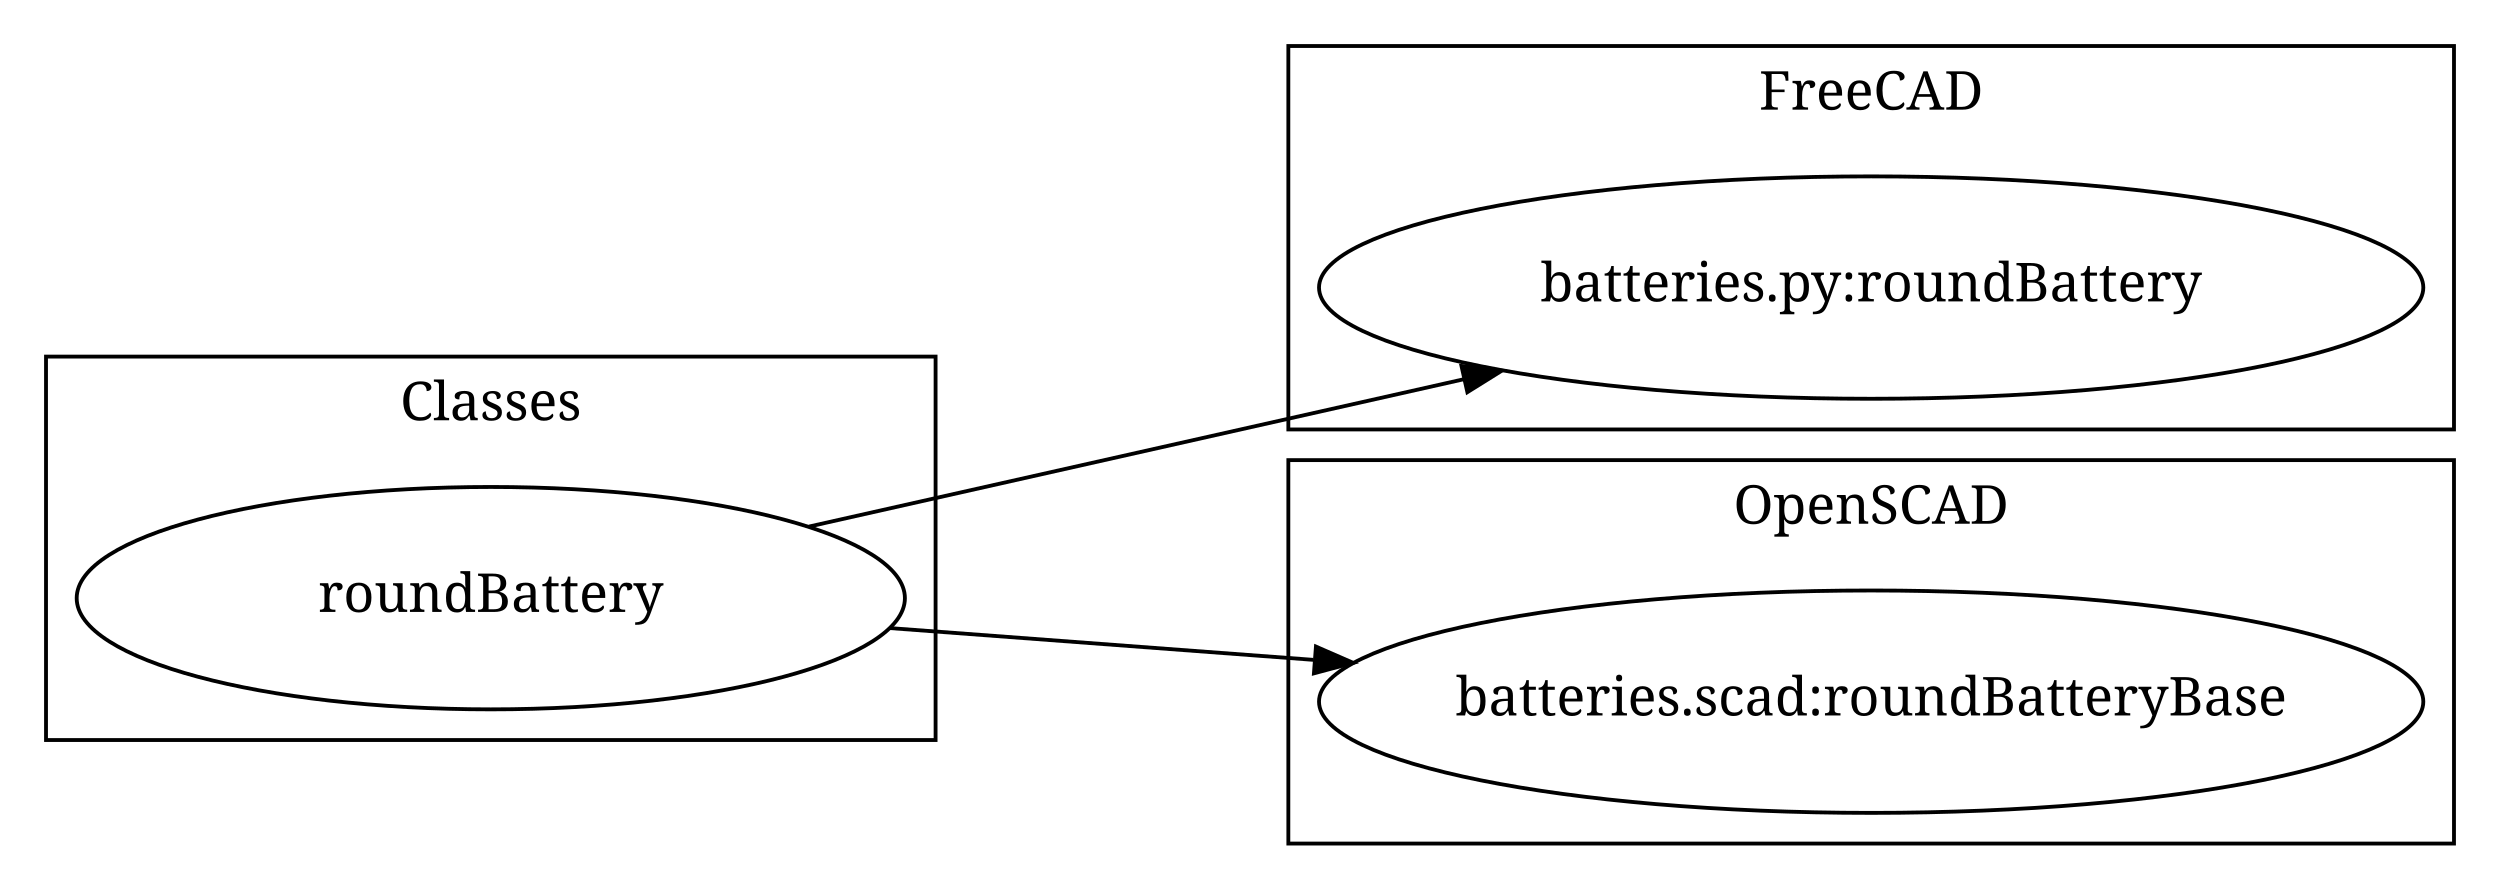
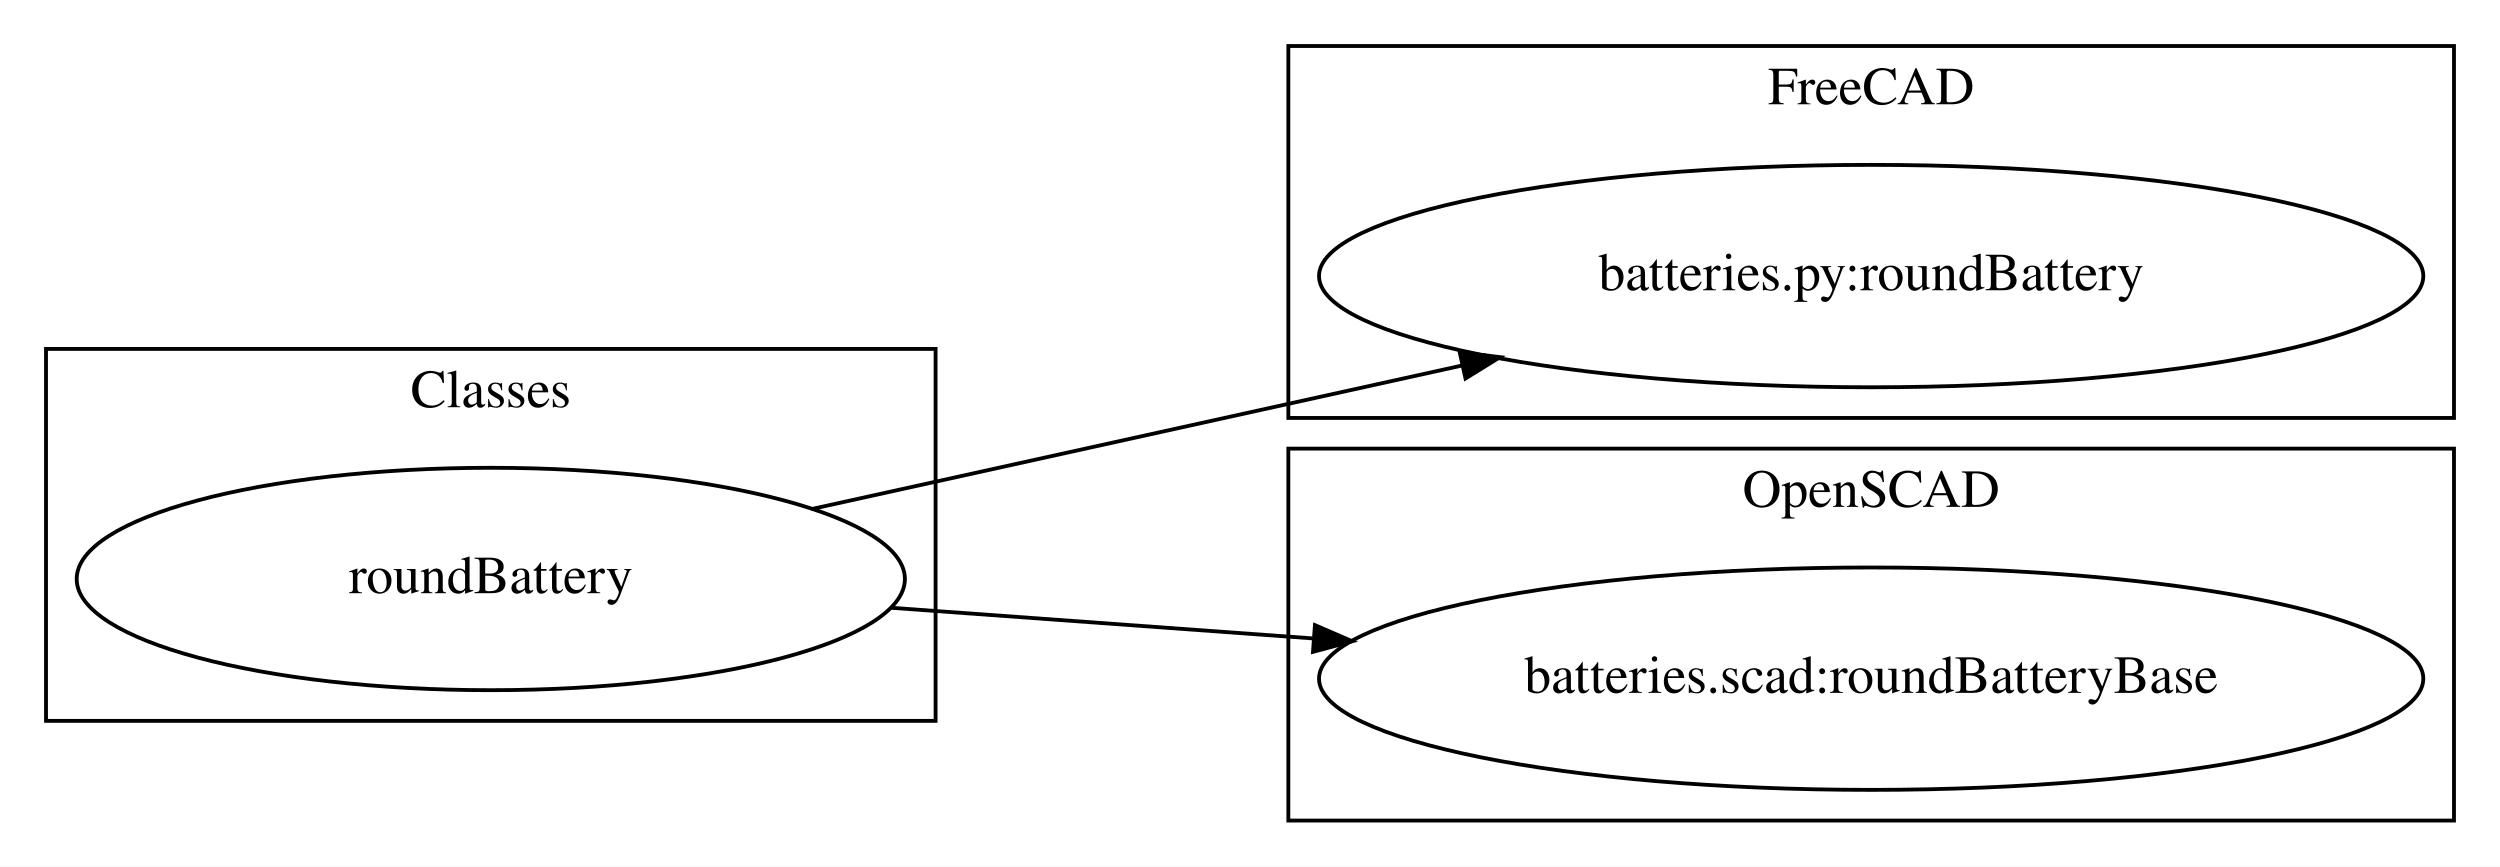
- <svg xmlns="http://www.w3.org/2000/svg" width="652pt" height="232pt" viewBox="0.00 0.00 652.00 232.00">
-   <g id="graph1" class="graph" transform="scale(1 1) rotate(0) translate(4 228)">
-     <polygon fill="white" stroke="white" points="-4,5 -4,-228 649,-228 649,5 -4,5" />
-     <g id="graph2" class="cluster">
-       <polygon fill="none" stroke="black" points="8,-35 8,-135 240,-135 240,-35 8,-35" />
-       <text text-anchor="middle" x="124" y="-118.4" font-family="Times Roman,serif" font-size="14.00">Classes</text>
+ <svg xmlns="http://www.w3.org/2000/svg" width="652pt" height="226pt" viewBox="0.00 0.00 652.00 226.00">
+   <g id="graph0" class="graph" transform="scale(1 1) rotate(0) translate(4 222)">
+     <polygon fill="white" stroke="none" points="-4,4 -4,-222 648,-222 648,4 -4,4" />
+     <g id="clust1" class="cluster">
+       <polygon fill="none" stroke="black" points="8,-34 8,-131 240,-131 240,-34 8,-34" />
+       <text text-anchor="middle" x="124" y="-115.8" font-family="Times,serif" font-size="14.00">Classes</text>
    </g>
-     <g id="graph4" class="cluster">
-       <polygon fill="none" stroke="black" points="332,-116 332,-216 636,-216 636,-116 332,-116" />
-       <text text-anchor="middle" x="484" y="-199.4" font-family="Times Roman,serif" font-size="14.00">FreeCAD</text>
+     <g id="clust3" class="cluster">
+       <polygon fill="none" stroke="black" points="332,-113 332,-210 636,-210 636,-113 332,-113" />
+       <text text-anchor="middle" x="484" y="-194.8" font-family="Times,serif" font-size="14.00">FreeCAD</text>
    </g>
-     <g id="graph5" class="cluster">
-       <polygon fill="none" stroke="black" points="332,-8 332,-108 636,-108 636,-8 332,-8" />
-       <text text-anchor="middle" x="484" y="-91.4" font-family="Times Roman,serif" font-size="14.00">OpenSCAD</text>
+     <g id="clust4" class="cluster">
+       <polygon fill="none" stroke="black" points="332,-8 332,-105 636,-105 636,-8 332,-8" />
+       <text text-anchor="middle" x="484" y="-89.8" font-family="Times,serif" font-size="14.00">OpenSCAD</text>
+     </g>
+     <g id="node1" class="node">
+       <ellipse fill="none" stroke="black" cx="124" cy="-71" rx="108" ry="29" />
+       <text text-anchor="middle" x="124" y="-67.3" font-family="Times,serif" font-size="14.00">roundBattery</text>
    </g>
    <g id="node2" class="node">
-       <ellipse fill="none" stroke="black" cx="124" cy="-72" rx="108" ry="29" />
-       <text text-anchor="middle" x="124" y="-68.4" font-family="Times Roman,serif" font-size="14.00">roundBattery</text>
+       <ellipse fill="none" stroke="black" cx="484" cy="-150" rx="144" ry="29" />
+       <text text-anchor="middle" x="484" y="-146.3" font-family="Times,serif" font-size="14.00">batteries.py:roundBattery</text>
    </g>
-     <g id="node5" class="node">
-       <ellipse fill="none" stroke="black" cx="484" cy="-153" rx="144" ry="29" />
-       <text text-anchor="middle" x="484" y="-149.4" font-family="Times Roman,serif" font-size="14.00">batteries.py:roundBattery</text>
+     <g id="edge1" class="edge">
+       <path fill="none" stroke="black" d="M207.582,-89.223C258.028,-100.355 323.036,-114.701 377.226,-126.659" />
+       <polygon fill="black" stroke="black" points="376.694,-130.125 387.213,-128.863 378.202,-123.29 376.694,-130.125" />
    </g>
-     <g id="edge6" class="edge">
-       <path fill="none" stroke="black" d="M207.043,-90.685C257.771,-102.098 323.143,-116.807 377.635,-129.068" />
-       <polygon fill="black" stroke="black" points="377.153,-132.547 387.678,-131.327 378.69,-125.718 377.153,-132.547" />
+     <g id="node3" class="node">
+       <ellipse fill="none" stroke="black" cx="484" cy="-45" rx="144" ry="29" />
+       <text text-anchor="middle" x="484" y="-41.3" font-family="Times,serif" font-size="14.00">batteries.scad:roundBatteryBase</text>
    </g>
-     <g id="node7" class="node">
-       <ellipse fill="none" stroke="black" cx="484" cy="-45" rx="144" ry="29" />
-       <text text-anchor="middle" x="484" y="-41.4" font-family="Times Roman,serif" font-size="14.00">batteries.scad:roundBatteryBase</text>
-     </g>
-     <g id="edge8" class="edge">
-       <path fill="none" stroke="black" d="M228.127,-64.191C262.578,-61.607 301.568,-58.682 338.539,-55.91" />
-       <polygon fill="black" stroke="black" points="339.197,-59.37 348.907,-55.132 338.673,-52.39 339.197,-59.37" />
+     <g id="edge2" class="edge">
+       <path fill="none" stroke="black" d="M228.548,-63.48C262.808,-60.992 301.582,-58.176 338.347,-55.506" />
+       <polygon fill="black" stroke="black" points="338.937,-58.972 348.658,-54.757 338.43,-51.99 338.937,-58.972" />
    </g>
  </g>
</svg>
